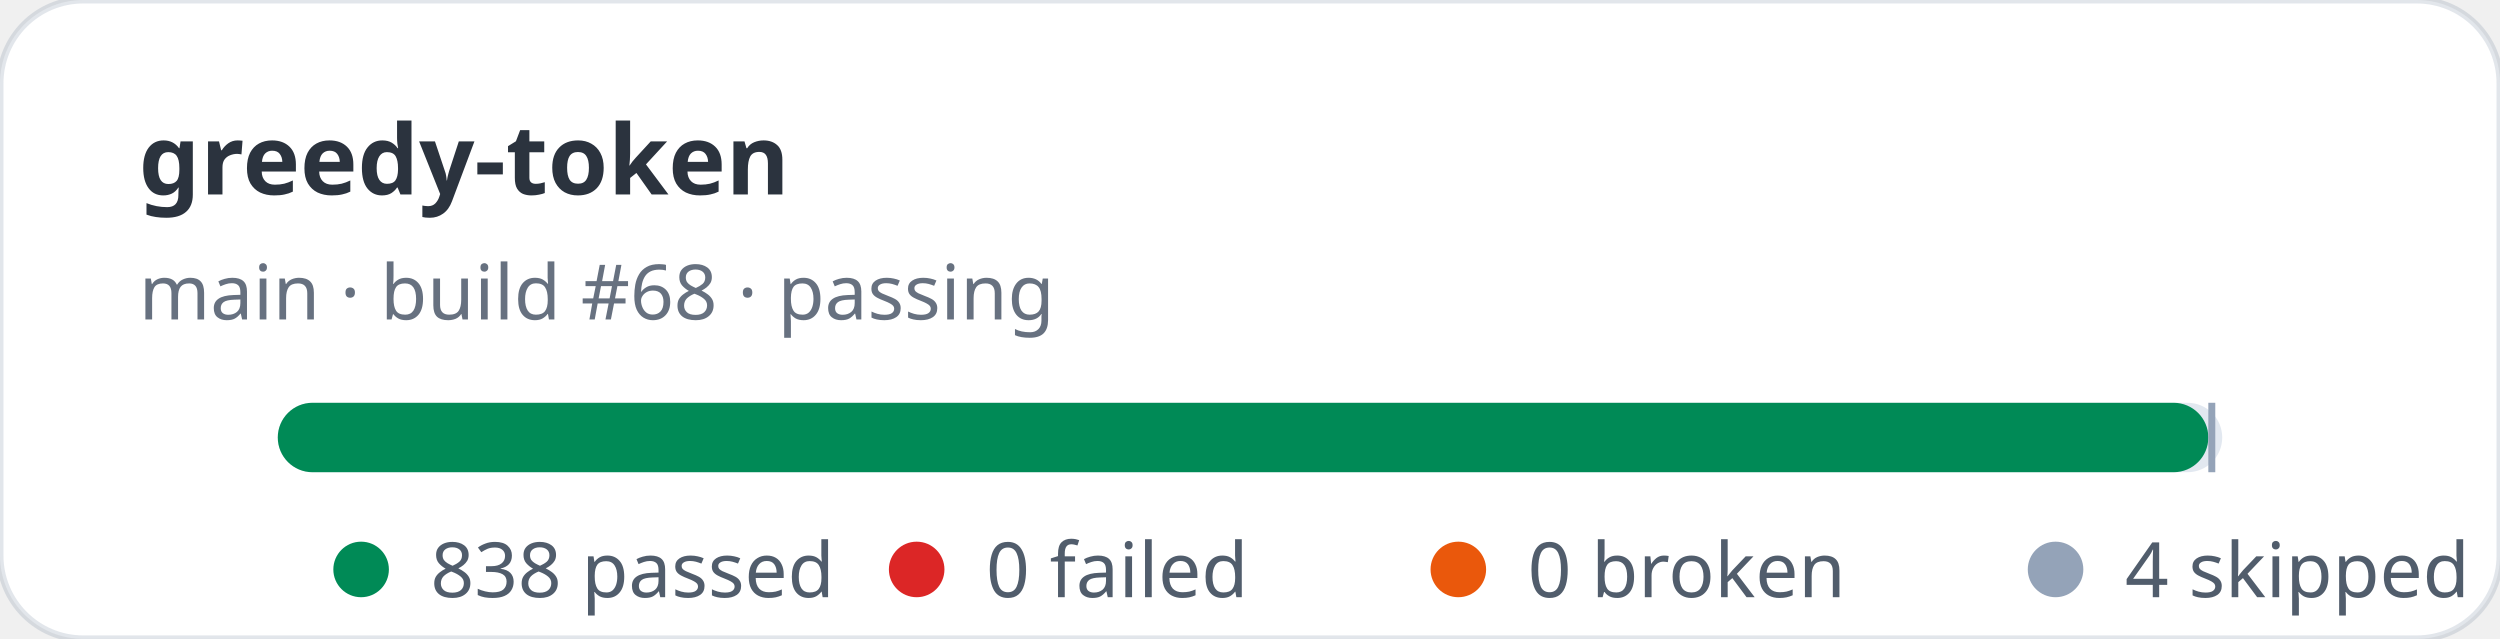
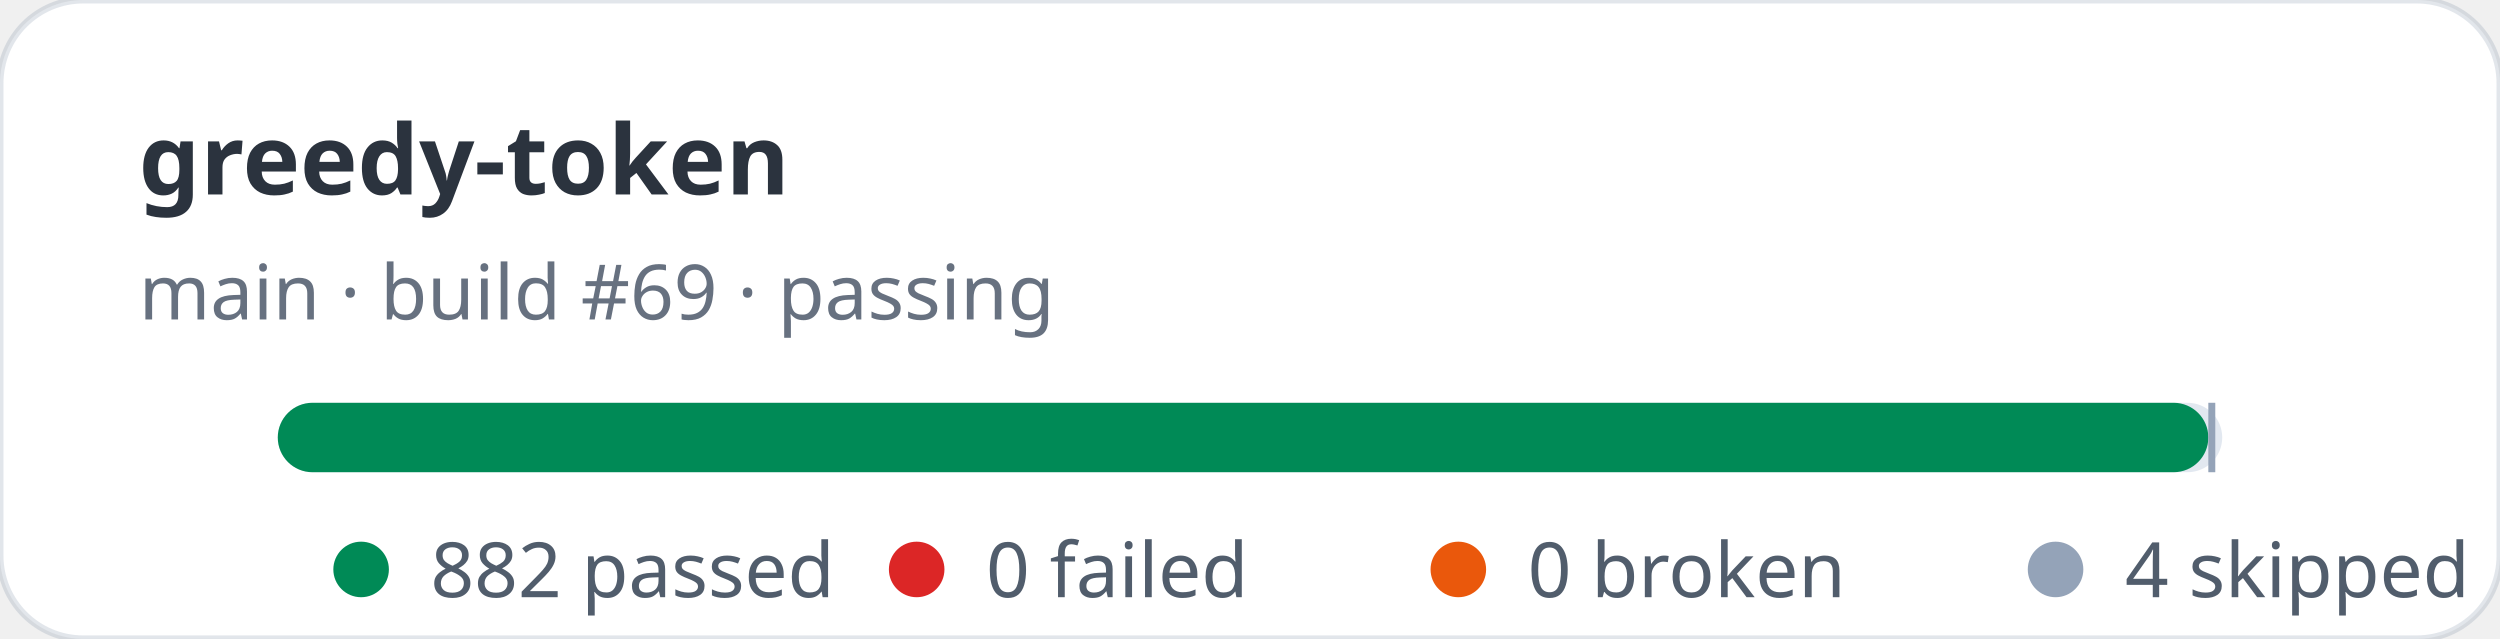
- <svg xmlns="http://www.w3.org/2000/svg" width="360" height="92" viewBox="0 0 360 92" role="img" aria-label="greedy-token stats: 838 passed, 0 failed">
+ <svg xmlns="http://www.w3.org/2000/svg" width="360" height="92" viewBox="0 0 360 92" role="img" aria-label="greedy-token stats: 882 passed, 0 failed">
  <rect width="360" height="92" rx="12" fill="#ffffff" stroke="rgba(11,48,86,0.12)" />
  <text x="20" y="28" fill="rgba(1,10,24,0.83)" font-family="ui-sans-serif,system-ui,sans-serif" font-size="14" font-weight="700">greedy-token</text>
-   <text x="20" y="46" fill="rgba(2,19,44,0.6)" font-family="ui-sans-serif,system-ui,sans-serif" font-size="11">main · build #68 · passing</text>
+   <text x="20" y="46" fill="rgba(2,19,44,0.6)" font-family="ui-sans-serif,system-ui,sans-serif" font-size="11">main · build #69 · passing</text>
  <rect x="40" y="58" width="280" height="10" rx="5" fill="#e2e8f0" />
  <rect x="40" y="58" width="278" height="10" rx="5" fill="#008a56" />
  <rect x="318" y="58" width="1" height="10" fill="#94a3b8" />
  <g font-family="ui-sans-serif,system-ui,sans-serif" font-size="11" fill="rgba(1,18,40,0.68)">
    <circle cx="52" cy="82" r="4" fill="#008a56" />
-     <text x="62" y="86">838 passed</text>
+     <text x="62" y="86">882 passed</text>
    <circle cx="132" cy="82" r="4" fill="#dc2626" />
    <text x="142" y="86">0 failed</text>
    <circle cx="210" cy="82" r="4" fill="#ea580c" />
    <text x="220" y="86">0 broken</text>
    <circle cx="296" cy="82" r="4" fill="#94a3b8" />
    <text x="306" y="86">4 skipped</text>
  </g>
</svg>
